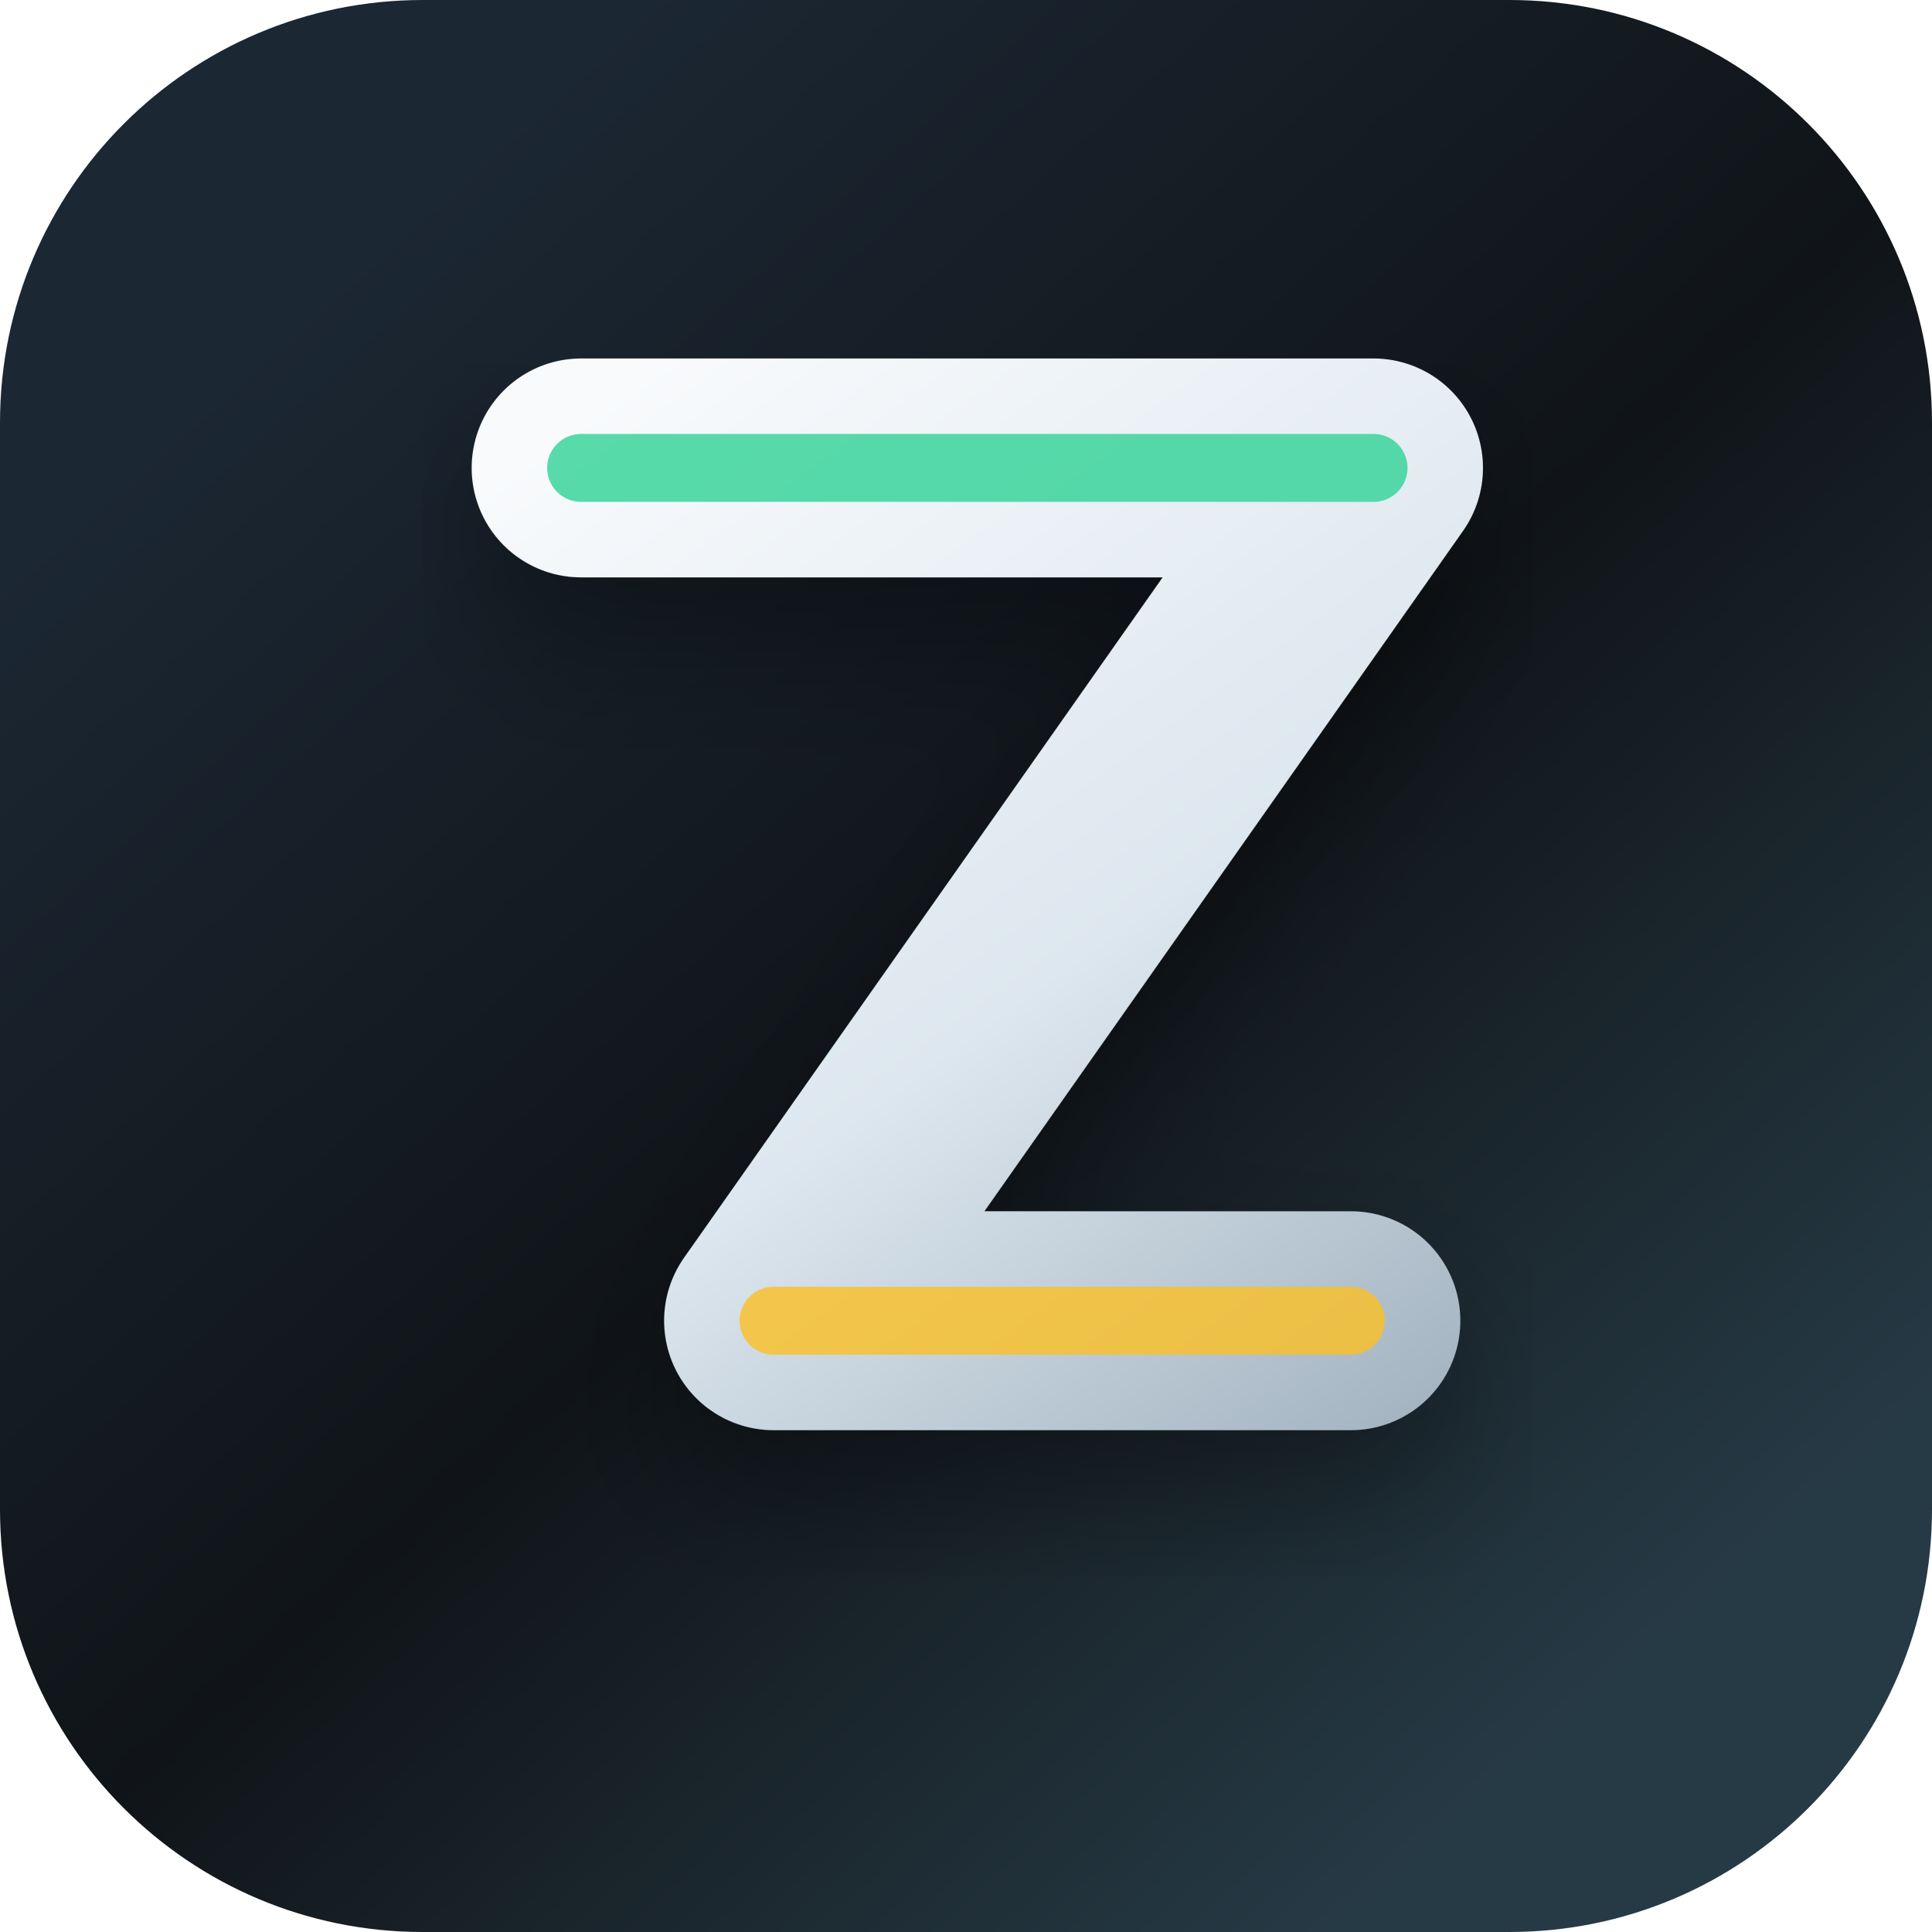
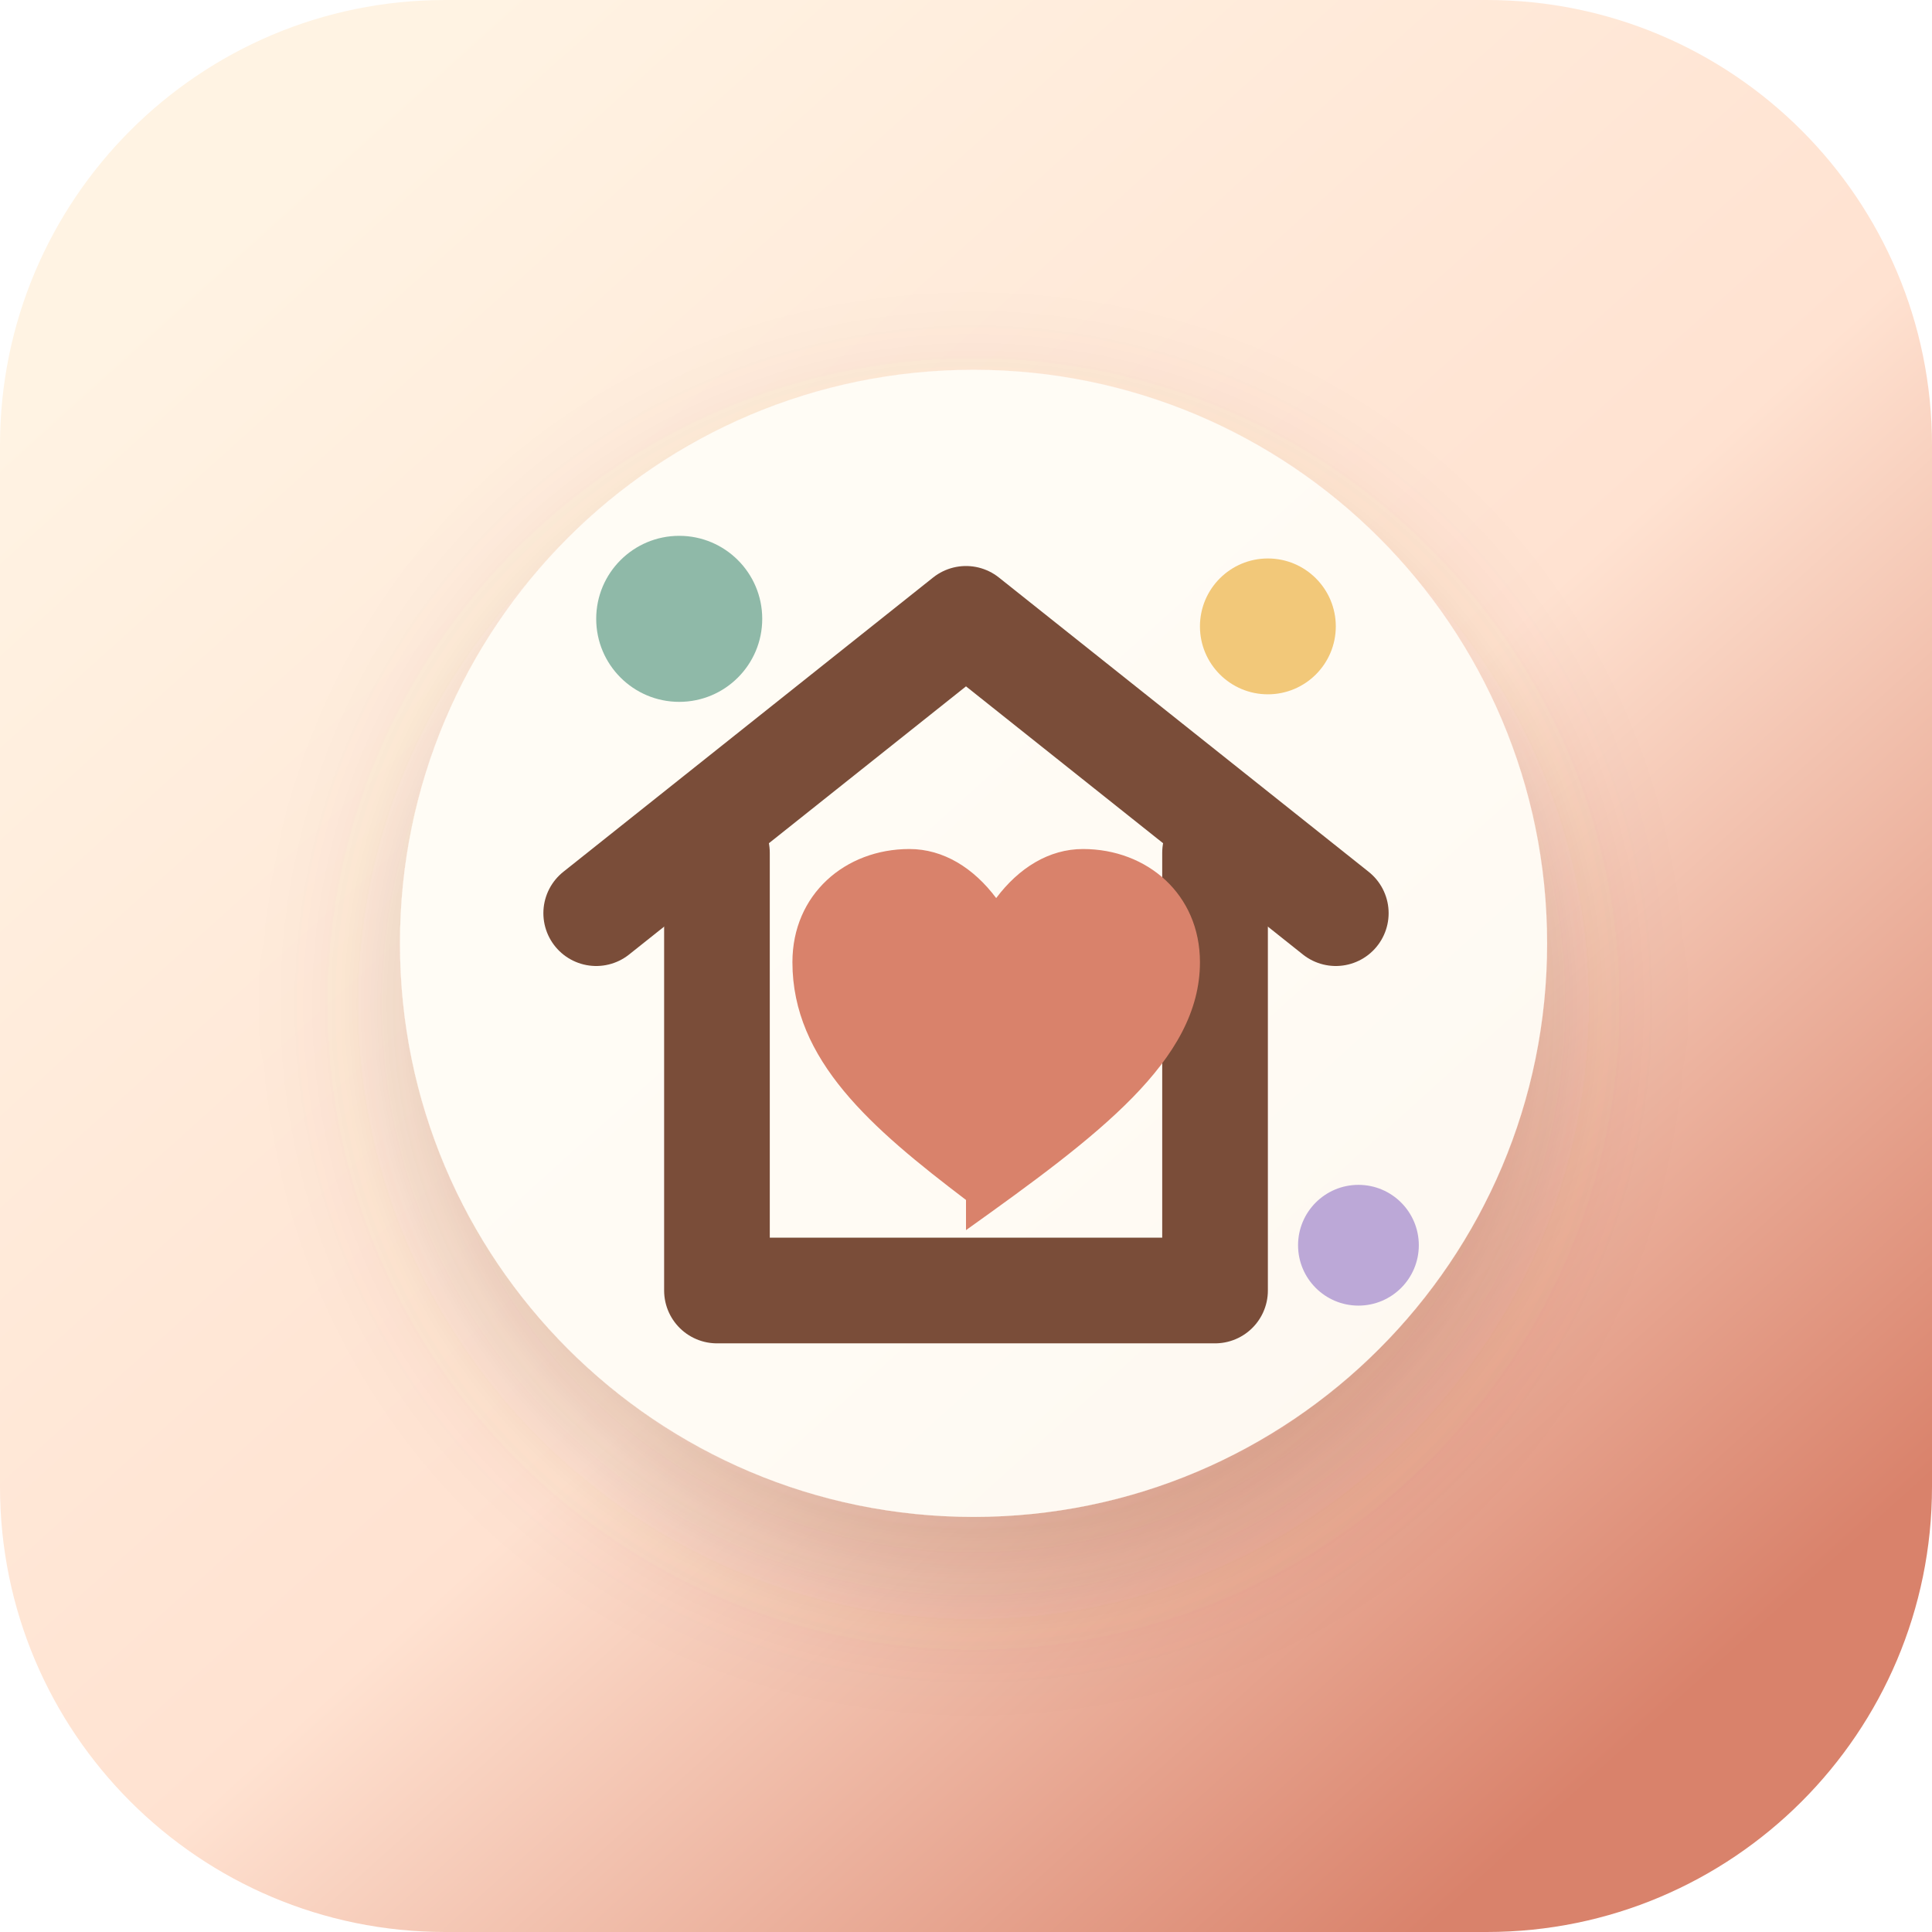
<svg xmlns="http://www.w3.org/2000/svg" viewBox="0 0 512 512" role="img" aria-label="Zommy app icon">
  <defs>
-     <linearGradient id="zommy-bg" x1="92" y1="68" x2="430" y2="444" gradientUnits="userSpaceOnUse">
-       <stop offset="0" stop-color="#1B2733" />
-       <stop offset="0.52" stop-color="#101418" />
-       <stop offset="1" stop-color="#263A45" />
+     <linearGradient id="zommy-bg" x1="72" y1="48" x2="440" y2="456" gradientUnits="userSpaceOnUse">
+       <stop offset="0" stop-color="#FFF3E3" />
+       <stop offset="0.56" stop-color="#FFE2D1" />
+       <stop offset="1" stop-color="#D9826B" />
    </linearGradient>
-     <linearGradient id="zommy-z" x1="152" y1="112" x2="360" y2="402" gradientUnits="userSpaceOnUse">
-       <stop offset="0" stop-color="#F8FAFC" />
-       <stop offset="0.54" stop-color="#DDE7EF" />
-       <stop offset="1" stop-color="#9FB0BD" />
-     </linearGradient>
-     <filter id="soft-shadow" x="-20%" y="-20%" width="140%" height="150%">
-       <feDropShadow dx="0" dy="18" stdDeviation="18" flood-color="#000000" flood-opacity="0.34" />
+     <filter id="warm-shadow" x="-20%" y="-20%" width="140%" height="150%">
+       <feDropShadow dx="0" dy="16" stdDeviation="18" flood-color="#7A4D39" flood-opacity="0.22" />
    </filter>
  </defs>
-   <rect width="512" height="512" rx="112" fill="url(#zommy-bg)" />
-   <path d="M154 124H364L205 350H358" fill="none" stroke="url(#zommy-z)" stroke-width="58" stroke-linecap="round" stroke-linejoin="round" filter="url(#soft-shadow)" />
-   <path d="M154 124H364" fill="none" stroke="#34D399" stroke-width="18" stroke-linecap="round" opacity="0.82" />
-   <path d="M205 350H358" fill="none" stroke="#FBBF24" stroke-width="18" stroke-linecap="round" opacity="0.8" />
+   <rect width="512" height="512" rx="118" fill="url(#zommy-bg)" />
+   <circle cx="258" cy="250" r="152" fill="#FFFDF7" opacity="0.94" filter="url(#warm-shadow)" />
+   <path d="M158 242L256 164L354 242" fill="none" stroke="#7A4D39" stroke-width="28" stroke-linecap="round" stroke-linejoin="round" />
+   <path d="M190 226V342H322V226" fill="none" stroke="#7A4D39" stroke-width="28" stroke-linecap="round" stroke-linejoin="round" />
+   <path d="M256 318C231 299 210 281 210 255C210 237 224 225 241 225C250 225 258 230 264 238C270 230 278 225 287 225C304 225 318 237 318 255C318 281 291 301 256 326" fill="#D9826B" />
+   <circle cx="180" cy="164" r="22" fill="#8FB9A8" />
+   <circle cx="336" cy="166" r="18" fill="#F2C879" />
+   <circle cx="360" cy="330" r="16" fill="#BCA8D7" />
</svg>
